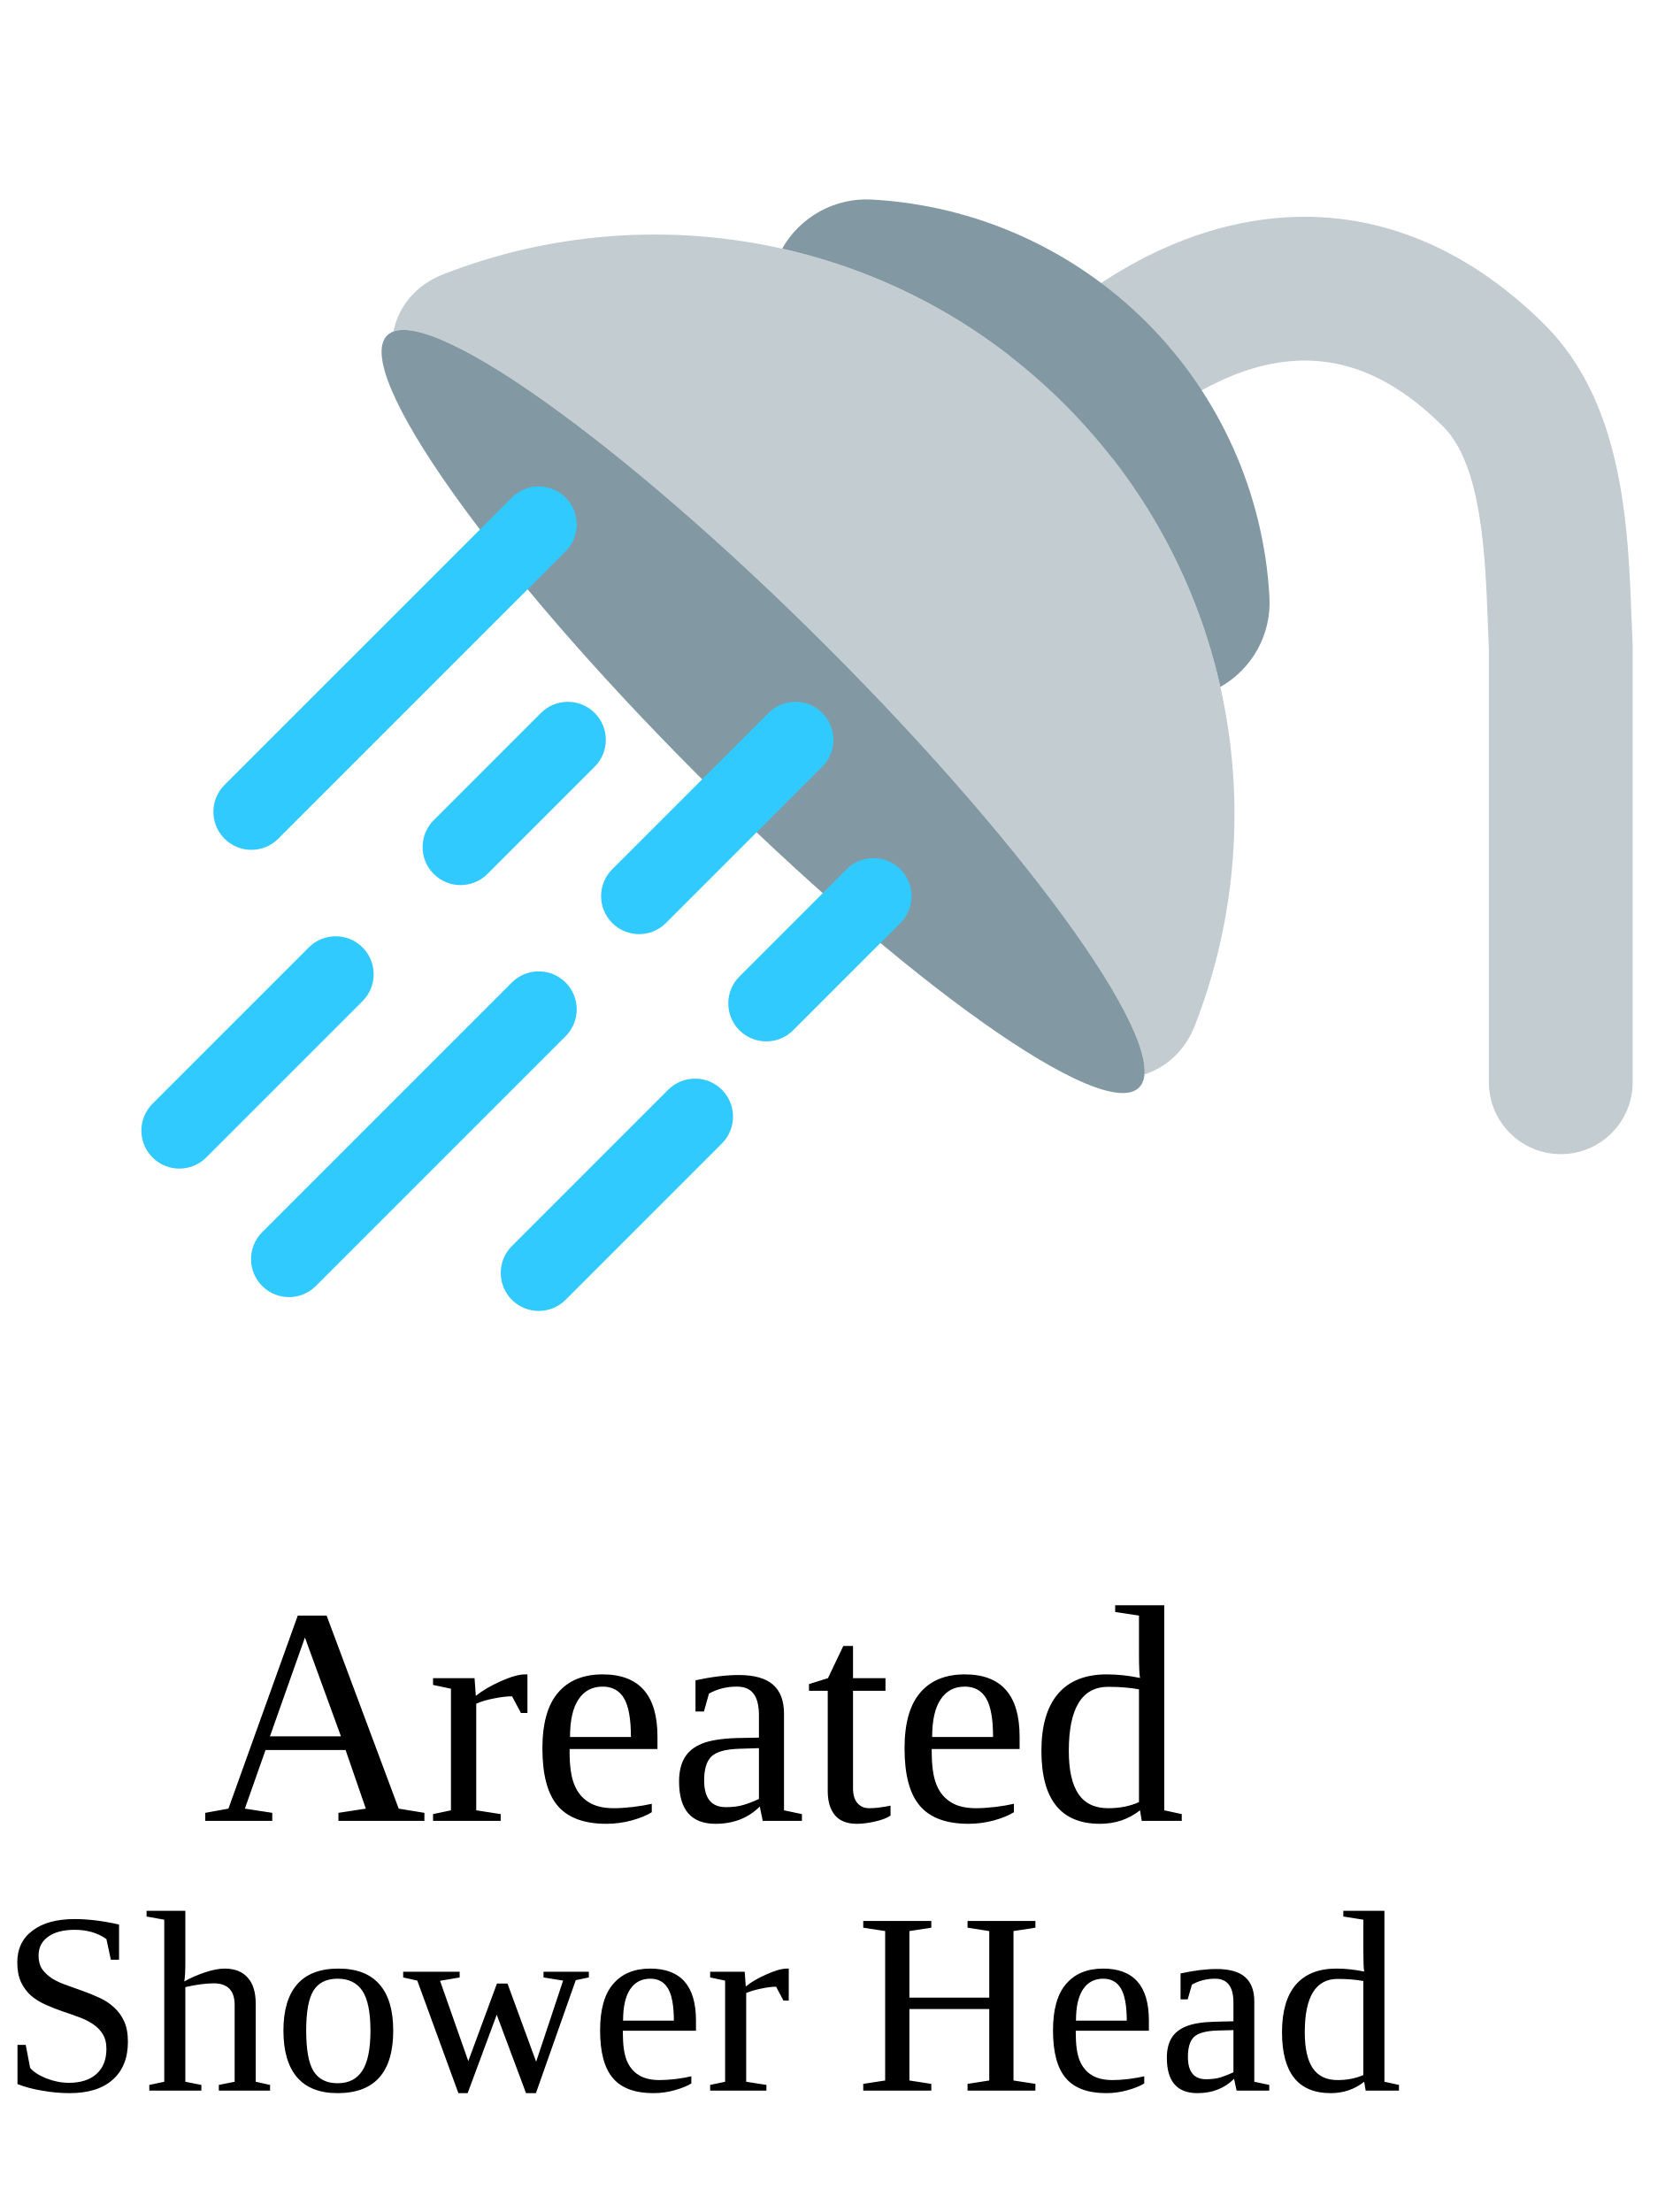
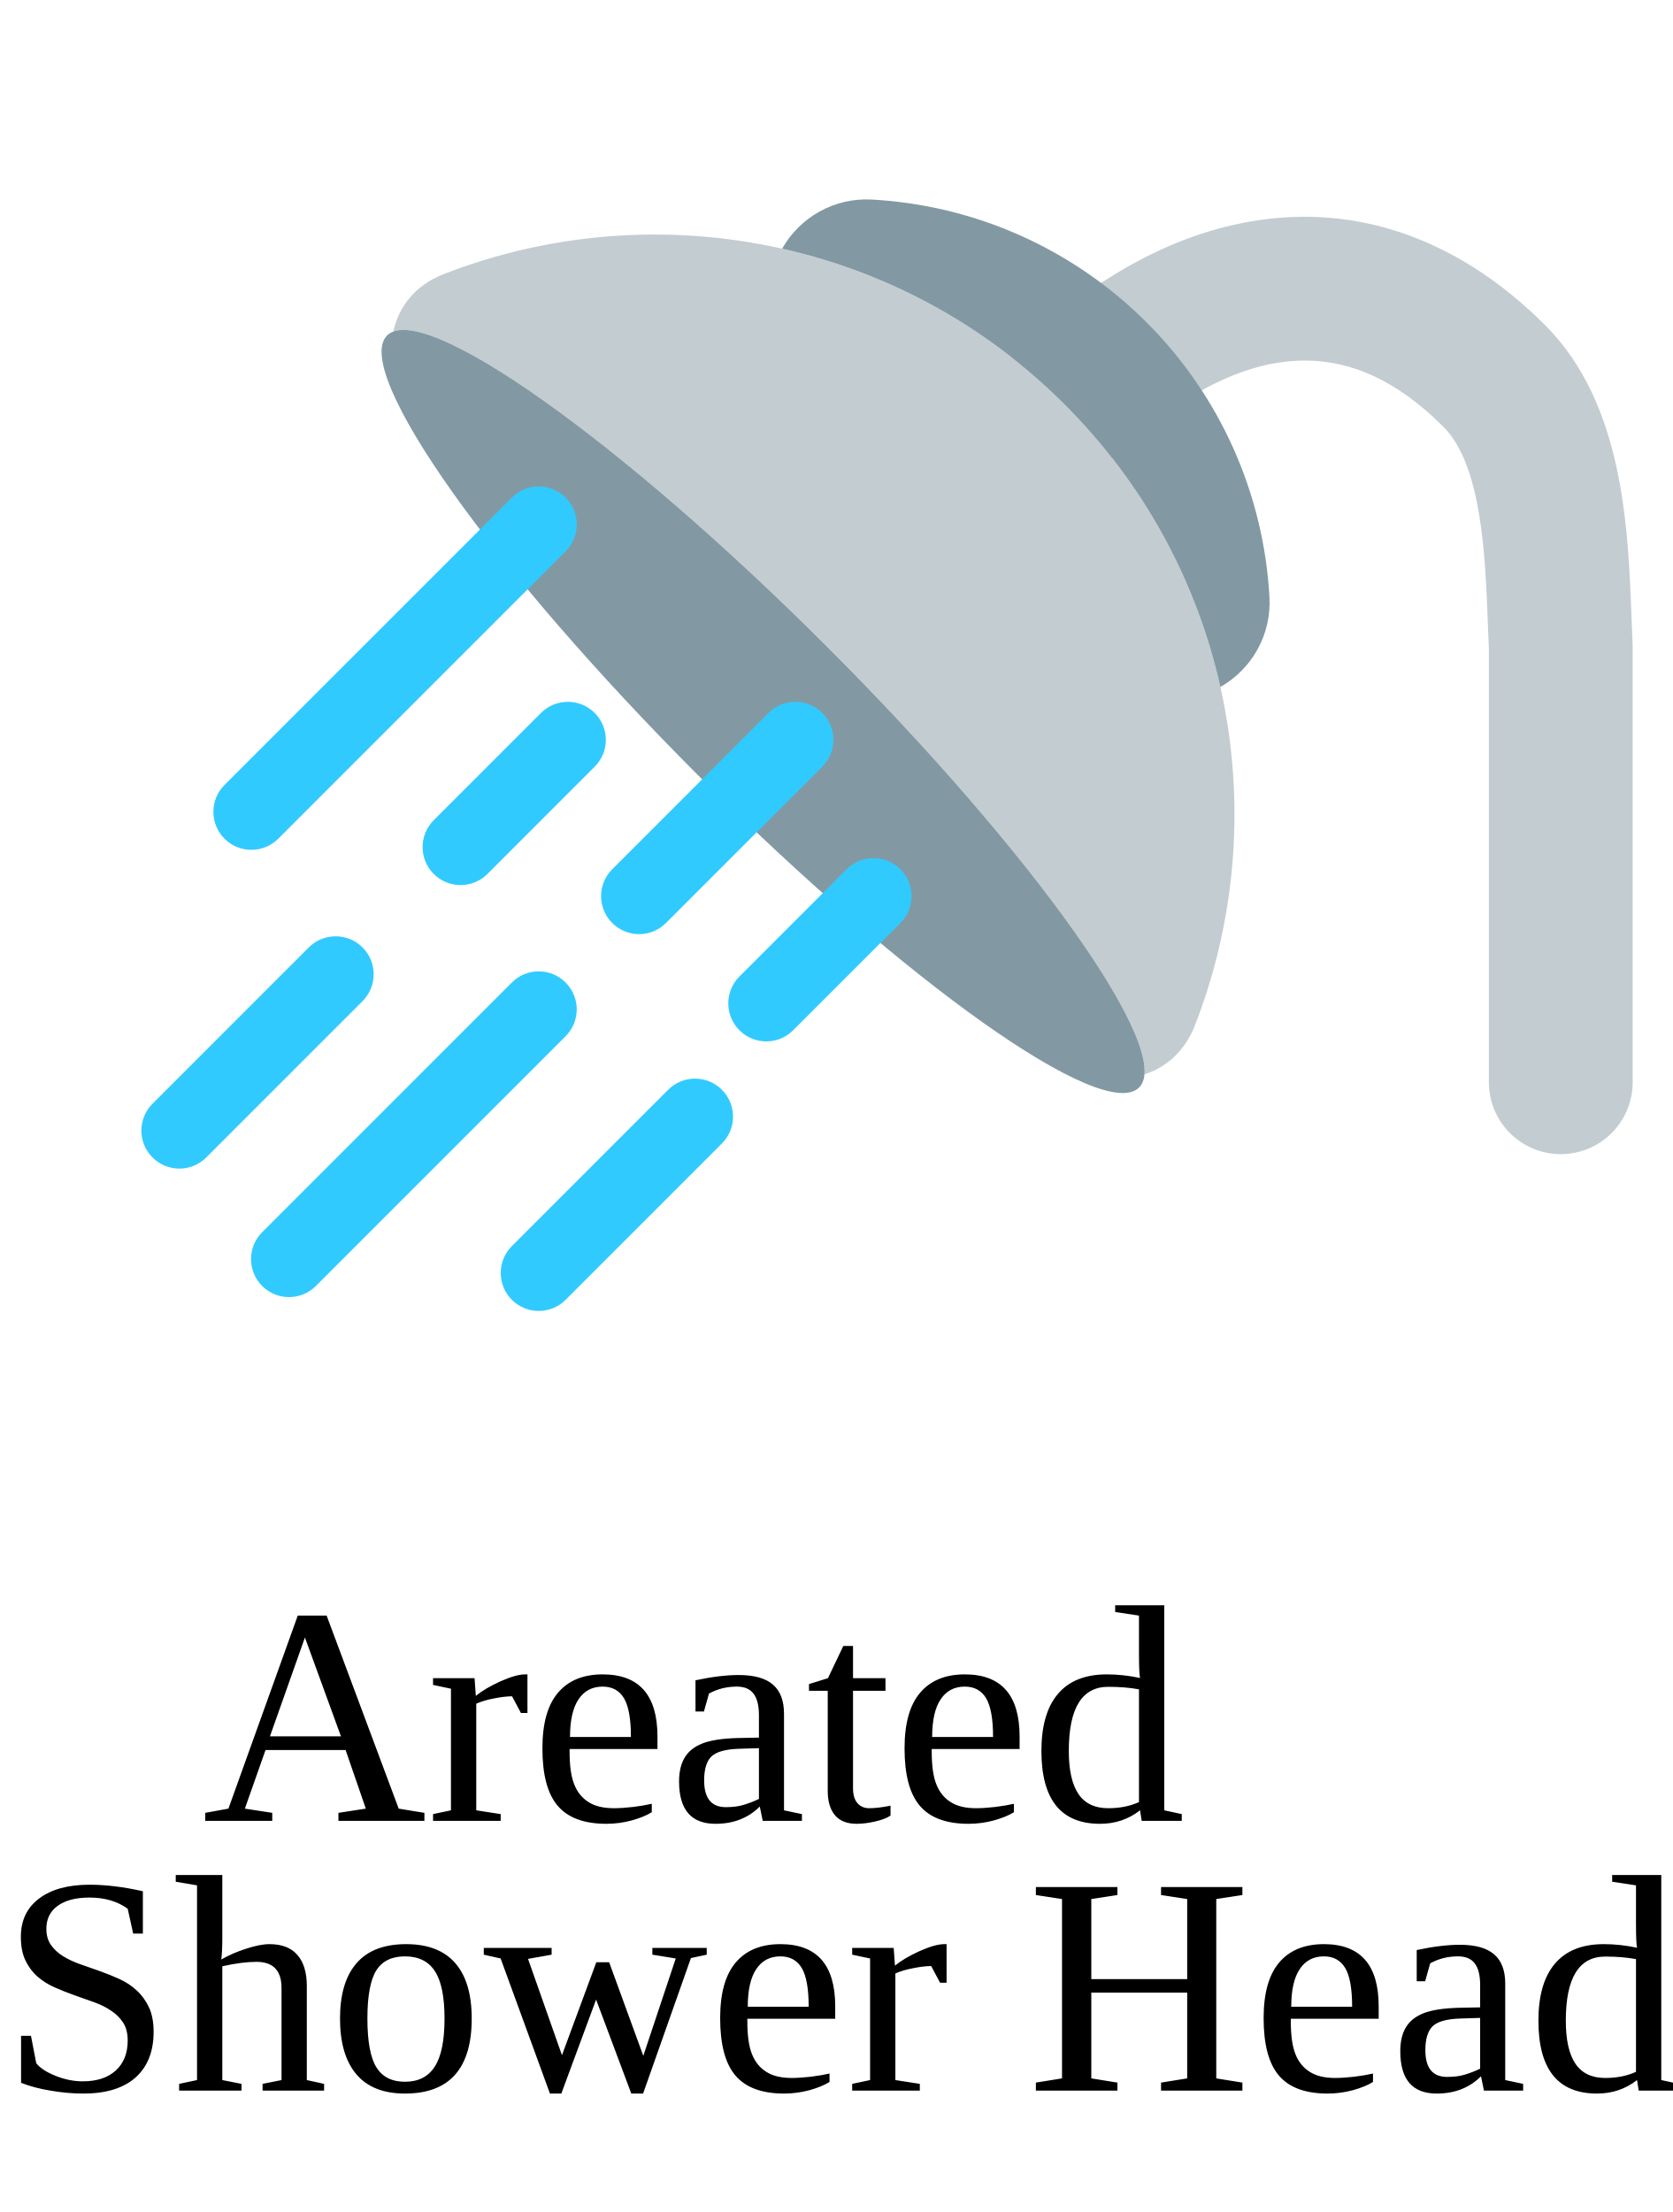
<svg xmlns="http://www.w3.org/2000/svg" width="100%" height="132%" viewBox="0 0 124 164">
  <g transform="translate(10, 10) scale(0.22)">
    <path fill="#C3CCD1" d="M504.79 171.574c-.136-2.87-.248-5.863-.364-8.948c-1.148-30.431-2.721-72.107-29.12-98.508c-27.57-27.57-60.066-39.92-93.985-35.719c-29.462 3.651-58.425 19.247-86.119 46.355C239.99 31.689 166.996 22.42 104.107 46.917c-9.664 3.764-15.216 11.011-16.988 19.364c16.28-6.094 79.699 39.713 146.323 106.337c63.805 63.805 108.51 124.665 106.827 144.001c7.36-2.384 13.624-7.829 17.012-16.526c24.493-62.874 15.238-135.847-27.802-191.053c19.557-19.022 39.499-30.275 57.802-32.543c19.079-2.363 36.66 4.798 53.756 21.892c12.956 12.956 14.114 43.652 14.959 66.065c.115 3.038.227 5.99.357 8.831v145.977c0 13.383 10.85 24.232 24.232 24.232s24.232-10.85 24.232-24.232V172.719l-.027-1.145z" />
    <path fill="#8299A3" d="M233.441 172.617c69.986 69.986 117.003 136.438 105.017 148.424c-11.987 11.987-78.439-35.031-148.424-105.017S73.03 79.587 85.017 67.6s78.438 35.031 148.424 105.017zM382.4 155.819a141.933 141.933 0 0 0-41.404-92.618a141.934 141.934 0 0 0-92.619-41.405c-12.484-.692-24.16 5.81-30.223 16.549c34.897 7.826 68.064 25.312 95.229 52.477c27.163 27.163 44.647 60.326 52.472 95.219c10.737-6.063 17.238-17.735 16.545-30.222z" />
    <path fill="#31CAFF" d="M145.174 392.59l52.678-52.679c5.001-5.001 5.001-13.11 0-18.111c-5.001-5.002-13.11-5.002-18.111 0l-52.678 52.679c-5.001 5.001-5.001 13.11 0 18.111c2.5 2.501 5.778 3.751 9.056 3.751s6.555-1.25 9.055-3.751zm-26.339-143.517l36.148-36.148c5.001-5.001 5.001-13.11 0-18.111c-5.001-5.002-13.11-5.002-18.111 0l-36.148 36.148c-5.001 5.001-5.001 13.11 0 18.111c2.5 2.501 5.778 3.751 9.056 3.751s6.555-1.25 9.055-3.751zm-70.51-11.879l96.849-96.849c5.001-5.001 5.001-13.11 0-18.111c-5.001-5.002-13.11-5.002-18.111 0l-96.849 96.849c-5.001 5.001-5.001 13.11 0 18.111c2.5 2.501 5.778 3.751 9.056 3.751s6.555-1.25 9.055-3.751zm130.672 28.409l52.678-52.678c5.001-5.001 5.001-13.11 0-18.111c-5.001-5.002-13.11-5.002-18.111 0l-52.678 52.678c-5.001 5.001-5.001 13.11 0 18.111c2.5 2.501 5.778 3.751 9.056 3.751s6.555-1.25 9.055-3.751zM24.056 344.619l52.678-52.678c5.001-5.001 5.001-13.11 0-18.111c-5.001-5.002-13.11-5.002-18.111 0L5.944 326.508c-5.001 5.001-5.001 13.11 0 18.111c2.5 2.501 5.778 3.751 9.056 3.751s6.555-1.25 9.056-3.751zm36.957 43.306l84.161-84.162c5.001-5.001 5.001-13.11 0-18.111c-5.001-5.002-13.11-5.002-18.111 0l-84.161 84.162c-5.001 5.001-5.001 13.11 0 18.111c2.5 2.501 5.778 3.751 9.056 3.751s6.555-1.25 9.055-3.751zm151.797-82.423c-3.277 0-6.555-1.25-9.056-3.751c-5.001-5.001-5.001-13.11 0-18.111l36.148-36.148c5.001-5.002 13.11-5.002 18.111 0c5.002 5.001 5.002 13.11 0 18.111l-36.148 36.148a12.763 12.763 0 0 1-9.055 3.751z" />
  </g>
  <text x="15" y="135" fill="black" font-size="x-large">Areated</text>
-   <text x="0" y="155" fill="black" font-size="large">Shower Head</text>
+   <text x="0" y="155" fill="black" font-size="x-large">Shower Head</text>
</svg>
